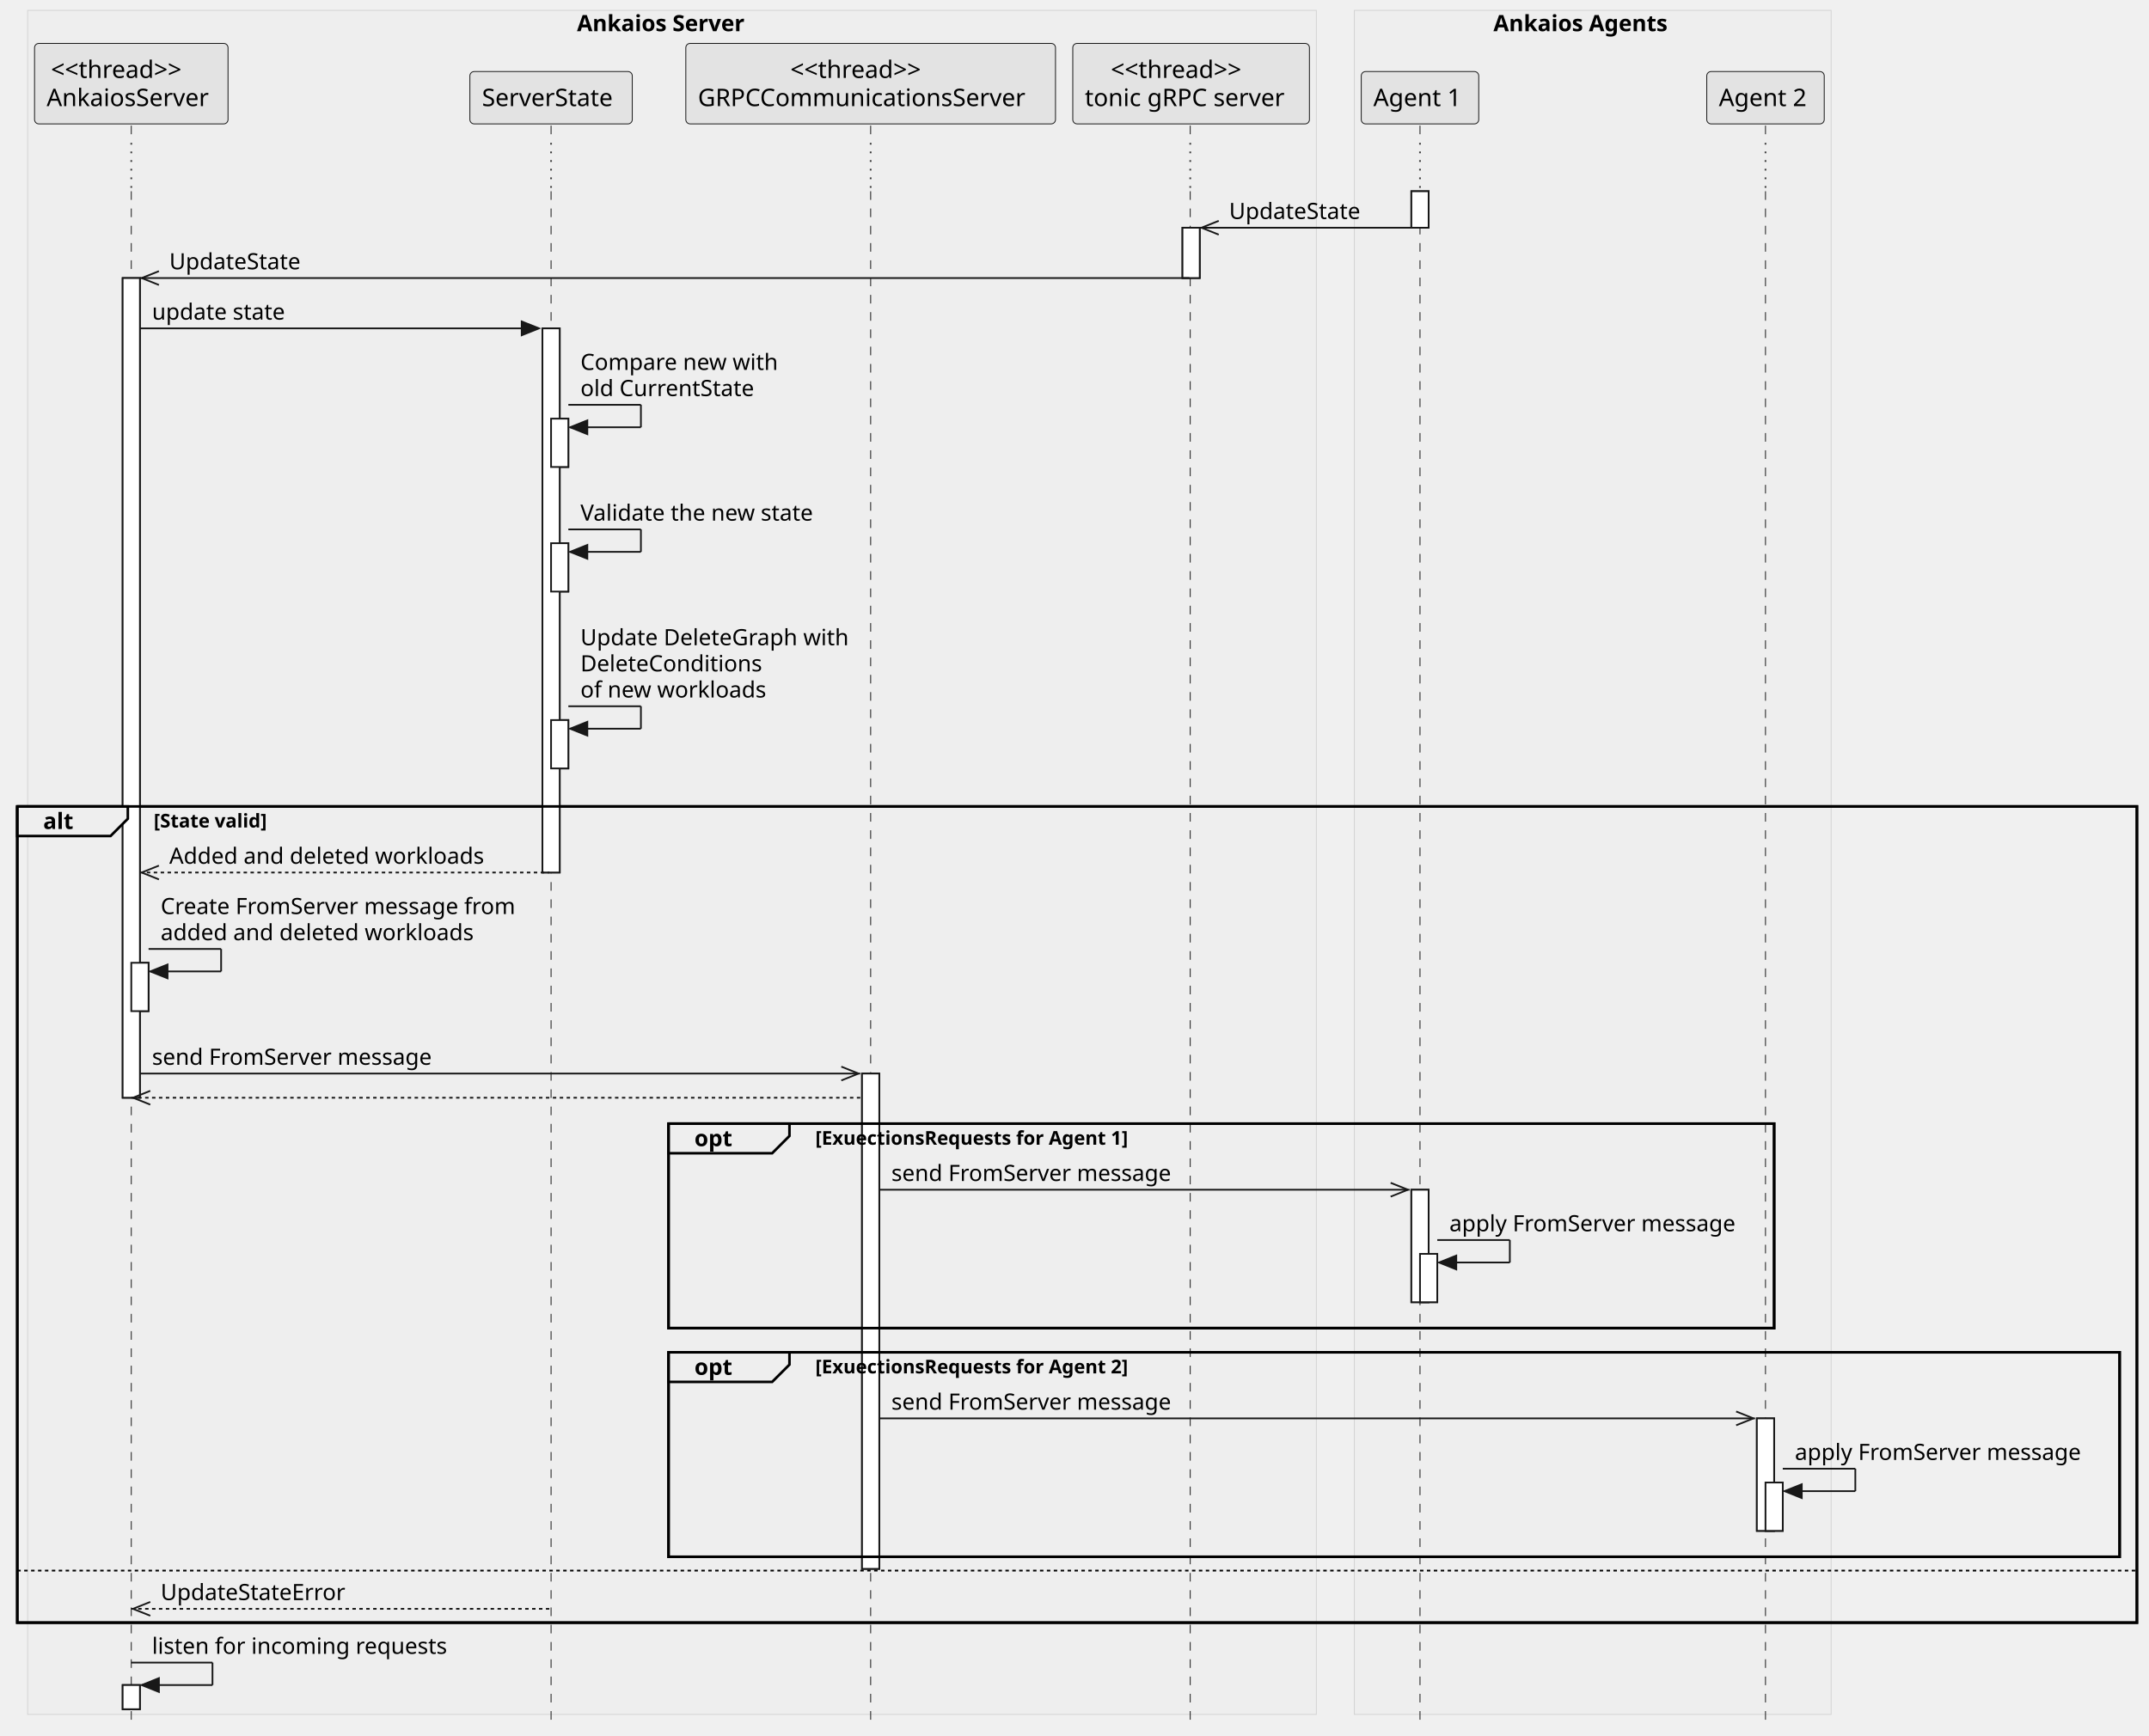
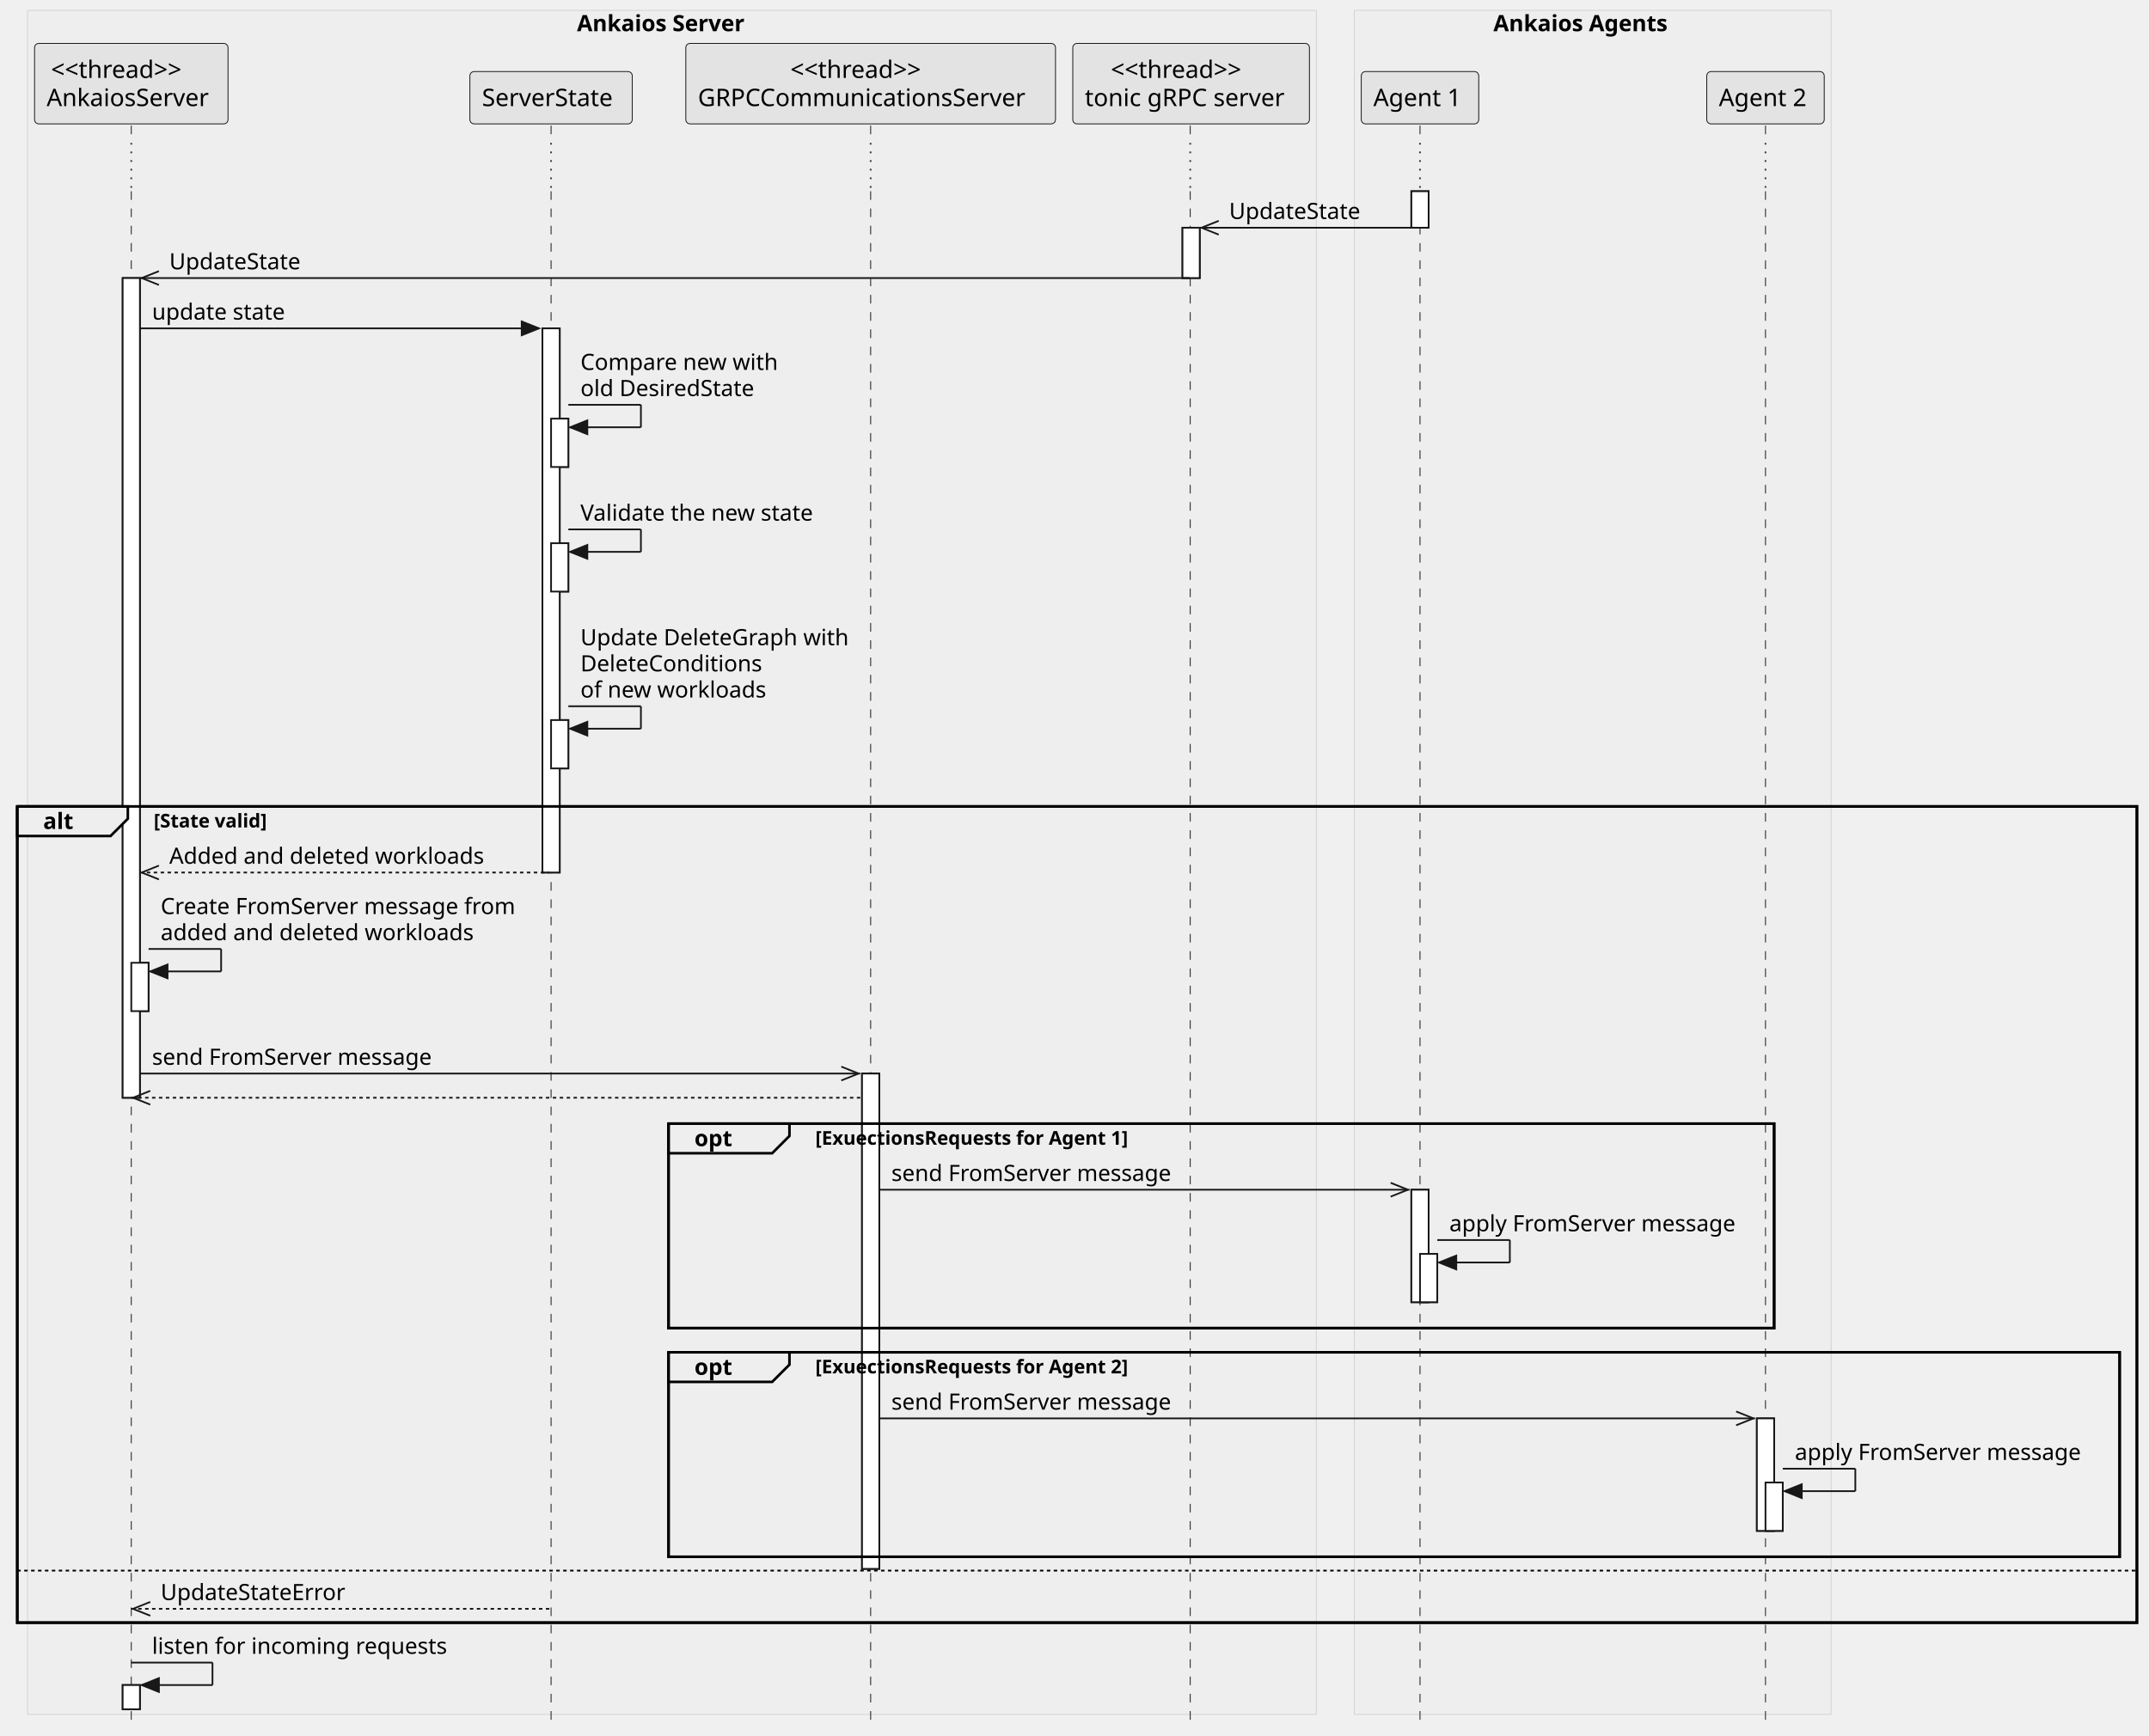
<svg xmlns="http://www.w3.org/2000/svg" contentStyleType="text/css" height="1005px" preserveAspectRatio="none" style="width:1244px;height:1005px;background:#FFFFFF;" version="1.1" viewBox="0 0 1244 1005" width="1244px" zoomAndPan="magnify">
  <defs />
  <g>
    <rect fill="#EEEEEE" height="986.648" style="stroke:#D3D3D3;stroke-width:0.5;" width="746" x="16" y="6" />
    <text fill="#000000" font-family="sans-serif" font-size="13" font-weight="bold" lengthAdjust="spacing" textLength="110" x="334" y="18.067">Ankaios Server</text>
    <rect fill="#EEEEEE" height="986.648" style="stroke:#D3D3D3;stroke-width:0.5;" width="276" x="784" y="6" />
    <text fill="#000000" font-family="sans-serif" font-size="13" font-weight="bold" lengthAdjust="spacing" textLength="115" x="864.5" y="18.067">Ankaios Agents</text>
    <rect fill="#FFFFFF" height="474.594" style="stroke:#181818;stroke-width:1.0;" width="10" x="71" y="160.992" />
    <rect fill="#FFFFFF" height="28" style="stroke:#181818;stroke-width:1.0;" width="10" x="76" y="557.453" />
    <rect fill="#FFFFFF" height="14" style="stroke:#181818;stroke-width:1.0;" width="10" x="71" y="975.648" />
    <rect fill="#FFFFFF" height="315.062" style="stroke:#181818;stroke-width:1.0;" width="10" x="314" y="190.125" />
    <rect fill="#FFFFFF" height="28" style="stroke:#181818;stroke-width:1.0;" width="10" x="319" y="242.391" />
    <rect fill="#FFFFFF" height="28" style="stroke:#181818;stroke-width:1.0;" width="10" x="319" y="314.523" />
    <rect fill="#FFFFFF" height="28" style="stroke:#181818;stroke-width:1.0;" width="10" x="319" y="416.922" />
    <rect fill="#FFFFFF" height="286.797" style="stroke:#181818;stroke-width:1.0;" width="10" x="499" y="621.586" />
    <rect fill="#FFFFFF" height="29.133" style="stroke:#181818;stroke-width:1.0;" width="10" x="684.5" y="131.859" />
    <rect fill="#FFFFFF" height="21.133" style="stroke:#181818;stroke-width:1.0;" width="10" x="817" y="110.727" />
    <rect fill="#FFFFFF" height="65.133" style="stroke:#181818;stroke-width:1.0;" width="10" x="817" y="688.852" />
    <rect fill="#FFFFFF" height="28" style="stroke:#181818;stroke-width:1.0;" width="10" x="822" y="725.984" />
    <rect fill="#FFFFFF" height="65.133" style="stroke:#181818;stroke-width:1.0;" width="10" x="1017" y="821.25" />
    <rect fill="#FFFFFF" height="28" style="stroke:#181818;stroke-width:1.0;" width="10" x="1022" y="858.383" />
    <rect fill="none" height="472.594" style="stroke:#000000;stroke-width:1.5;" width="1227" x="10" y="466.922" />
    <rect fill="none" height="118.398" style="stroke:#000000;stroke-width:1.5;" width="640" x="387" y="650.586" />
    <rect fill="none" height="118.398" style="stroke:#000000;stroke-width:1.5;" width="840" x="387" y="782.984" />
    <line style="stroke:#181818;stroke-width:0.5;stroke-dasharray:5.0,5.0;" x1="76" x2="76" y1="72.727" y2="82.727" />
    <line style="stroke:#383838;stroke-width:1.0;stroke-dasharray:1.0,4.0;" x1="76" x2="76" y1="82.727" y2="110.727" />
    <line style="stroke:#181818;stroke-width:0.5;stroke-dasharray:5.0,5.0;" x1="76" x2="76" y1="110.727" y2="998.648" />
    <line style="stroke:#181818;stroke-width:0.5;stroke-dasharray:5.0,5.0;" x1="319" x2="319" y1="72.727" y2="82.727" />
    <line style="stroke:#383838;stroke-width:1.0;stroke-dasharray:1.0,4.0;" x1="319" x2="319" y1="82.727" y2="110.727" />
    <line style="stroke:#181818;stroke-width:0.5;stroke-dasharray:5.0,5.0;" x1="319" x2="319" y1="110.727" y2="998.648" />
    <line style="stroke:#181818;stroke-width:0.5;stroke-dasharray:5.0,5.0;" x1="504" x2="504" y1="72.727" y2="82.727" />
    <line style="stroke:#383838;stroke-width:1.0;stroke-dasharray:1.0,4.0;" x1="504" x2="504" y1="82.727" y2="110.727" />
    <line style="stroke:#181818;stroke-width:0.5;stroke-dasharray:5.0,5.0;" x1="504" x2="504" y1="110.727" y2="998.648" />
    <line style="stroke:#181818;stroke-width:0.5;stroke-dasharray:5.0,5.0;" x1="689" x2="689" y1="72.727" y2="82.727" />
    <line style="stroke:#383838;stroke-width:1.0;stroke-dasharray:1.0,4.0;" x1="689" x2="689" y1="82.727" y2="110.727" />
    <line style="stroke:#181818;stroke-width:0.5;stroke-dasharray:5.0,5.0;" x1="689" x2="689" y1="110.727" y2="998.648" />
    <line style="stroke:#181818;stroke-width:0.5;stroke-dasharray:5.0,5.0;" x1="822" x2="822" y1="72.727" y2="82.727" />
    <line style="stroke:#383838;stroke-width:1.0;stroke-dasharray:1.0,4.0;" x1="822" x2="822" y1="82.727" y2="110.727" />
    <line style="stroke:#181818;stroke-width:0.5;stroke-dasharray:5.0,5.0;" x1="822" x2="822" y1="110.727" y2="998.648" />
    <line style="stroke:#181818;stroke-width:0.5;stroke-dasharray:5.0,5.0;" x1="1022" x2="1022" y1="72.727" y2="82.727" />
    <line style="stroke:#383838;stroke-width:1.0;stroke-dasharray:1.0,4.0;" x1="1022" x2="1022" y1="82.727" y2="110.727" />
    <line style="stroke:#181818;stroke-width:0.5;stroke-dasharray:5.0,5.0;" x1="1022" x2="1022" y1="110.727" y2="998.648" />
    <rect fill="#E3E3E3" height="46.594" rx="2.5" ry="2.5" style="stroke:#181818;stroke-width:0.5;" width="112" x="20" y="25.133" />
    <text fill="#000000" font-family="sans-serif" font-size="14" lengthAdjust="spacing" textLength="93" x="29.5" y="45.128">&lt;&lt;thread&gt;&gt;</text>
    <text fill="#000000" font-family="sans-serif" font-size="14" lengthAdjust="spacing" textLength="98" x="27" y="61.425">AnkaiosServer</text>
    <rect fill="#E3E3E3" height="30.297" rx="2.5" ry="2.5" style="stroke:#181818;stroke-width:0.5;" width="94" x="272" y="41.43" />
    <text fill="#000000" font-family="sans-serif" font-size="14" lengthAdjust="spacing" textLength="80" x="279" y="61.425">ServerState</text>
    <rect fill="#E3E3E3" height="46.594" rx="2.5" ry="2.5" style="stroke:#181818;stroke-width:0.5;" width="214" x="397" y="25.133" />
    <text fill="#000000" font-family="sans-serif" font-size="14" lengthAdjust="spacing" textLength="93" x="457.5" y="45.128">&lt;&lt;thread&gt;&gt;</text>
    <text fill="#000000" font-family="sans-serif" font-size="14" lengthAdjust="spacing" textLength="200" x="404" y="61.425">GRPCCommunicationsServer</text>
    <rect fill="#E3E3E3" height="46.594" rx="2.5" ry="2.5" style="stroke:#181818;stroke-width:0.5;" width="137" x="621" y="25.133" />
    <text fill="#000000" font-family="sans-serif" font-size="14" lengthAdjust="spacing" textLength="93" x="643" y="45.128">&lt;&lt;thread&gt;&gt;</text>
    <text fill="#000000" font-family="sans-serif" font-size="14" lengthAdjust="spacing" textLength="123" x="628" y="61.425">tonic gRPC server</text>
    <rect fill="#E3E3E3" height="30.297" rx="2.5" ry="2.5" style="stroke:#181818;stroke-width:0.5;" width="68" x="788" y="41.43" />
    <text fill="#000000" font-family="sans-serif" font-size="14" lengthAdjust="spacing" textLength="54" x="795" y="61.425">Agent 1</text>
    <rect fill="#E3E3E3" height="30.297" rx="2.5" ry="2.5" style="stroke:#181818;stroke-width:0.5;" width="68" x="988" y="41.43" />
    <text fill="#000000" font-family="sans-serif" font-size="14" lengthAdjust="spacing" textLength="54" x="995" y="61.425">Agent 2</text>
    <rect fill="#FFFFFF" height="474.594" style="stroke:#181818;stroke-width:1.0;" width="10" x="71" y="160.992" />
    <rect fill="#FFFFFF" height="28" style="stroke:#181818;stroke-width:1.0;" width="10" x="76" y="557.453" />
    <rect fill="#FFFFFF" height="14" style="stroke:#181818;stroke-width:1.0;" width="10" x="71" y="975.648" />
    <rect fill="#FFFFFF" height="315.062" style="stroke:#181818;stroke-width:1.0;" width="10" x="314" y="190.125" />
    <rect fill="#FFFFFF" height="28" style="stroke:#181818;stroke-width:1.0;" width="10" x="319" y="242.391" />
    <rect fill="#FFFFFF" height="28" style="stroke:#181818;stroke-width:1.0;" width="10" x="319" y="314.523" />
    <rect fill="#FFFFFF" height="28" style="stroke:#181818;stroke-width:1.0;" width="10" x="319" y="416.922" />
    <rect fill="#FFFFFF" height="286.797" style="stroke:#181818;stroke-width:1.0;" width="10" x="499" y="621.586" />
    <rect fill="#FFFFFF" height="29.133" style="stroke:#181818;stroke-width:1.0;" width="10" x="684.5" y="131.859" />
    <rect fill="#FFFFFF" height="21.133" style="stroke:#181818;stroke-width:1.0;" width="10" x="817" y="110.727" />
    <rect fill="#FFFFFF" height="65.133" style="stroke:#181818;stroke-width:1.0;" width="10" x="817" y="688.852" />
    <rect fill="#FFFFFF" height="28" style="stroke:#181818;stroke-width:1.0;" width="10" x="822" y="725.984" />
    <rect fill="#FFFFFF" height="65.133" style="stroke:#181818;stroke-width:1.0;" width="10" x="1017" y="821.25" />
    <rect fill="#FFFFFF" height="28" style="stroke:#181818;stroke-width:1.0;" width="10" x="1022" y="858.383" />
    <line style="stroke:#181818;stroke-width:1.0;" x1="695.5" x2="705.5" y1="131.859" y2="127.859" />
    <line style="stroke:#181818;stroke-width:1.0;" x1="695.5" x2="705.5" y1="131.859" y2="135.859" />
    <line style="stroke:#181818;stroke-width:1.0;" x1="694.5" x2="821" y1="131.859" y2="131.859" />
    <text fill="#000000" font-family="sans-serif" font-size="13" lengthAdjust="spacing" textLength="82" x="711.5" y="126.793">UpdateState</text>
    <line style="stroke:#181818;stroke-width:1.0;" x1="82" x2="92" y1="160.992" y2="156.992" />
    <line style="stroke:#181818;stroke-width:1.0;" x1="82" x2="92" y1="160.992" y2="164.992" />
    <line style="stroke:#181818;stroke-width:1.0;" x1="81" x2="688.5" y1="160.992" y2="160.992" />
    <text fill="#000000" font-family="sans-serif" font-size="13" lengthAdjust="spacing" textLength="82" x="98" y="155.926">UpdateState</text>
    <polygon fill="#181818" points="302,186.125,312,190.125,302,194.125" style="stroke:#181818;stroke-width:1.0;" />
    <line style="stroke:#181818;stroke-width:1.0;" x1="81" x2="308" y1="190.125" y2="190.125" />
    <text fill="#000000" font-family="sans-serif" font-size="13" lengthAdjust="spacing" textLength="82" x="88" y="185.059">update state</text>
    <line style="stroke:#181818;stroke-width:1.0;" x1="329" x2="371" y1="234.391" y2="234.391" />
    <line style="stroke:#181818;stroke-width:1.0;" x1="371" x2="371" y1="234.391" y2="247.391" />
    <line style="stroke:#181818;stroke-width:1.0;" x1="330" x2="371" y1="247.391" y2="247.391" />
    <polygon fill="#181818" points="340,243.391,330,247.391,340,251.391" style="stroke:#181818;stroke-width:1.0;" />
    <text fill="#000000" font-family="sans-serif" font-size="13" lengthAdjust="spacing" textLength="117" x="336" y="214.192">Compare new with</text>
-     <text fill="#000000" font-family="sans-serif" font-size="13" lengthAdjust="spacing" textLength="106" x="336" y="229.325">old CurrentState</text>
+     <text fill="#000000" font-family="sans-serif" font-size="13" lengthAdjust="spacing" textLength="107" x="336" y="229.325">old DesiredState</text>
    <line style="stroke:#181818;stroke-width:1.0;" x1="329" x2="371" y1="306.523" y2="306.523" />
    <line style="stroke:#181818;stroke-width:1.0;" x1="371" x2="371" y1="306.523" y2="319.523" />
    <line style="stroke:#181818;stroke-width:1.0;" x1="330" x2="371" y1="319.523" y2="319.523" />
    <polygon fill="#181818" points="340,315.523,330,319.523,340,323.523" style="stroke:#181818;stroke-width:1.0;" />
    <text fill="#000000" font-family="sans-serif" font-size="13" lengthAdjust="spacing" textLength="143" x="336" y="301.457">Validate the new state</text>
    <line style="stroke:#181818;stroke-width:1.0;" x1="329" x2="371" y1="408.922" y2="408.922" />
    <line style="stroke:#181818;stroke-width:1.0;" x1="371" x2="371" y1="408.922" y2="421.922" />
    <line style="stroke:#181818;stroke-width:1.0;" x1="330" x2="371" y1="421.922" y2="421.922" />
    <polygon fill="#181818" points="340,417.922,330,421.922,340,425.922" style="stroke:#181818;stroke-width:1.0;" />
    <text fill="#000000" font-family="sans-serif" font-size="13" lengthAdjust="spacing" textLength="161" x="336" y="373.59">Update DeleteGraph with</text>
    <text fill="#000000" font-family="sans-serif" font-size="13" lengthAdjust="spacing" textLength="109" x="336" y="388.723">DeleteConditions</text>
    <text fill="#000000" font-family="sans-serif" font-size="13" lengthAdjust="spacing" textLength="108" x="336" y="403.856">of new workloads</text>
    <path d="M10,466.922 L74,466.922 L74,474.055 L64,484.055 L10,484.055 L10,466.922 " fill="#EEEEEE" style="stroke:#000000;stroke-width:1.5;" />
    <rect fill="none" height="472.594" style="stroke:#000000;stroke-width:1.5;" width="1227" x="10" y="466.922" />
    <text fill="#000000" font-family="sans-serif" font-size="13" font-weight="bold" lengthAdjust="spacing" textLength="19" x="25" y="479.989">alt</text>
    <text fill="#000000" font-family="sans-serif" font-size="11" font-weight="bold" lengthAdjust="spacing" textLength="79" x="89" y="479.132">[State valid]</text>
    <line style="stroke:#181818;stroke-width:1.0;" x1="82" x2="92" y1="505.188" y2="501.188" />
    <line style="stroke:#181818;stroke-width:1.0;" x1="82" x2="92" y1="505.188" y2="509.188" />
    <line style="stroke:#181818;stroke-width:1.0;stroke-dasharray:2.0,2.0;" x1="81" x2="318" y1="505.188" y2="505.188" />
    <text fill="#000000" font-family="sans-serif" font-size="13" lengthAdjust="spacing" textLength="188" x="98" y="500.122">Added and deleted workloads</text>
    <line style="stroke:#181818;stroke-width:1.0;" x1="86" x2="128" y1="549.453" y2="549.453" />
    <line style="stroke:#181818;stroke-width:1.0;" x1="128" x2="128" y1="549.453" y2="562.453" />
    <line style="stroke:#181818;stroke-width:1.0;" x1="87" x2="128" y1="562.453" y2="562.453" />
    <polygon fill="#181818" points="97,558.453,87,562.453,97,566.453" style="stroke:#181818;stroke-width:1.0;" />
    <text fill="#000000" font-family="sans-serif" font-size="13" lengthAdjust="spacing" textLength="219" x="93" y="529.254">Create FromServer message from</text>
    <text fill="#000000" font-family="sans-serif" font-size="13" lengthAdjust="spacing" textLength="187" x="93" y="544.387">added and deleted workloads</text>
    <line style="stroke:#181818;stroke-width:1.0;" x1="497" x2="487" y1="621.586" y2="617.586" />
    <line style="stroke:#181818;stroke-width:1.0;" x1="497" x2="487" y1="621.586" y2="625.586" />
    <line style="stroke:#181818;stroke-width:1.0;" x1="81" x2="498" y1="621.586" y2="621.586" />
    <text fill="#000000" font-family="sans-serif" font-size="13" lengthAdjust="spacing" textLength="173" x="88" y="616.52">send FromServer message</text>
    <line style="stroke:#181818;stroke-width:1.0;" x1="77" x2="87" y1="635.586" y2="631.586" />
    <line style="stroke:#181818;stroke-width:1.0;" x1="77" x2="87" y1="635.586" y2="639.586" />
    <line style="stroke:#181818;stroke-width:1.0;stroke-dasharray:2.0,2.0;" x1="76" x2="498" y1="635.586" y2="635.586" />
    <path d="M387,650.586 L457,650.586 L457,657.719 L447,667.719 L387,667.719 L387,650.586 " fill="#EEEEEE" style="stroke:#000000;stroke-width:1.5;" />
    <rect fill="none" height="118.398" style="stroke:#000000;stroke-width:1.5;" width="640" x="387" y="650.586" />
    <text fill="#000000" font-family="sans-serif" font-size="13" font-weight="bold" lengthAdjust="spacing" textLength="25" x="402" y="663.653">opt</text>
    <text fill="#000000" font-family="sans-serif" font-size="11" font-weight="bold" lengthAdjust="spacing" textLength="214" x="472" y="662.796">[ExuectionsRequests for Agent 1]</text>
    <line style="stroke:#181818;stroke-width:1.0;" x1="815" x2="805" y1="688.852" y2="684.852" />
    <line style="stroke:#181818;stroke-width:1.0;" x1="815" x2="805" y1="688.852" y2="692.852" />
    <line style="stroke:#181818;stroke-width:1.0;" x1="509" x2="816" y1="688.852" y2="688.852" />
    <text fill="#000000" font-family="sans-serif" font-size="13" lengthAdjust="spacing" textLength="173" x="516" y="683.786">send FromServer message</text>
    <line style="stroke:#181818;stroke-width:1.0;" x1="832" x2="874" y1="717.984" y2="717.984" />
    <line style="stroke:#181818;stroke-width:1.0;" x1="874" x2="874" y1="717.984" y2="730.984" />
    <line style="stroke:#181818;stroke-width:1.0;" x1="833" x2="874" y1="730.984" y2="730.984" />
    <polygon fill="#181818" points="843,726.984,833,730.984,843,734.984" style="stroke:#181818;stroke-width:1.0;" />
    <text fill="#000000" font-family="sans-serif" font-size="13" lengthAdjust="spacing" textLength="176" x="839" y="712.918">apply FromServer message</text>
    <path d="M387,782.984 L457,782.984 L457,790.117 L447,800.117 L387,800.117 L387,782.984 " fill="#EEEEEE" style="stroke:#000000;stroke-width:1.5;" />
    <rect fill="none" height="118.398" style="stroke:#000000;stroke-width:1.5;" width="840" x="387" y="782.984" />
    <text fill="#000000" font-family="sans-serif" font-size="13" font-weight="bold" lengthAdjust="spacing" textLength="25" x="402" y="796.051">opt</text>
    <text fill="#000000" font-family="sans-serif" font-size="11" font-weight="bold" lengthAdjust="spacing" textLength="214" x="472" y="795.195">[ExuectionsRequests for Agent 2]</text>
    <line style="stroke:#181818;stroke-width:1.0;" x1="1015" x2="1005" y1="821.25" y2="817.25" />
    <line style="stroke:#181818;stroke-width:1.0;" x1="1015" x2="1005" y1="821.25" y2="825.25" />
    <line style="stroke:#181818;stroke-width:1.0;" x1="509" x2="1016" y1="821.25" y2="821.25" />
    <text fill="#000000" font-family="sans-serif" font-size="13" lengthAdjust="spacing" textLength="173" x="516" y="816.184">send FromServer message</text>
    <line style="stroke:#181818;stroke-width:1.0;" x1="1032" x2="1074" y1="850.383" y2="850.383" />
    <line style="stroke:#181818;stroke-width:1.0;" x1="1074" x2="1074" y1="850.383" y2="863.383" />
    <line style="stroke:#181818;stroke-width:1.0;" x1="1033" x2="1074" y1="863.383" y2="863.383" />
    <polygon fill="#181818" points="1043,859.383,1033,863.383,1043,867.383" style="stroke:#181818;stroke-width:1.0;" />
    <text fill="#000000" font-family="sans-serif" font-size="13" lengthAdjust="spacing" textLength="176" x="1039" y="845.317">apply FromServer message</text>
    <line style="stroke:#000000;stroke-width:1.0;stroke-dasharray:2.0,2.0;" x1="10" x2="1237" y1="909.383" y2="909.383" />
    <line style="stroke:#181818;stroke-width:1.0;" x1="77" x2="87" y1="931.516" y2="927.516" />
    <line style="stroke:#181818;stroke-width:1.0;" x1="77" x2="87" y1="931.516" y2="935.516" />
    <line style="stroke:#181818;stroke-width:1.0;stroke-dasharray:2.0,2.0;" x1="76" x2="318" y1="931.516" y2="931.516" />
    <text fill="#000000" font-family="sans-serif" font-size="13" lengthAdjust="spacing" textLength="113" x="93" y="926.45">UpdateStateError</text>
    <line style="stroke:#181818;stroke-width:1.0;" x1="76" x2="123" y1="962.648" y2="962.648" />
    <line style="stroke:#181818;stroke-width:1.0;" x1="123" x2="123" y1="962.648" y2="975.648" />
    <line style="stroke:#181818;stroke-width:1.0;" x1="82" x2="123" y1="975.648" y2="975.648" />
    <polygon fill="#181818" points="92,971.648,82,975.648,92,979.648" style="stroke:#181818;stroke-width:1.0;" />
    <text fill="#000000" font-family="sans-serif" font-size="13" lengthAdjust="spacing" textLength="177" x="88" y="957.582">listen for incoming requests</text>
  </g>
</svg>
